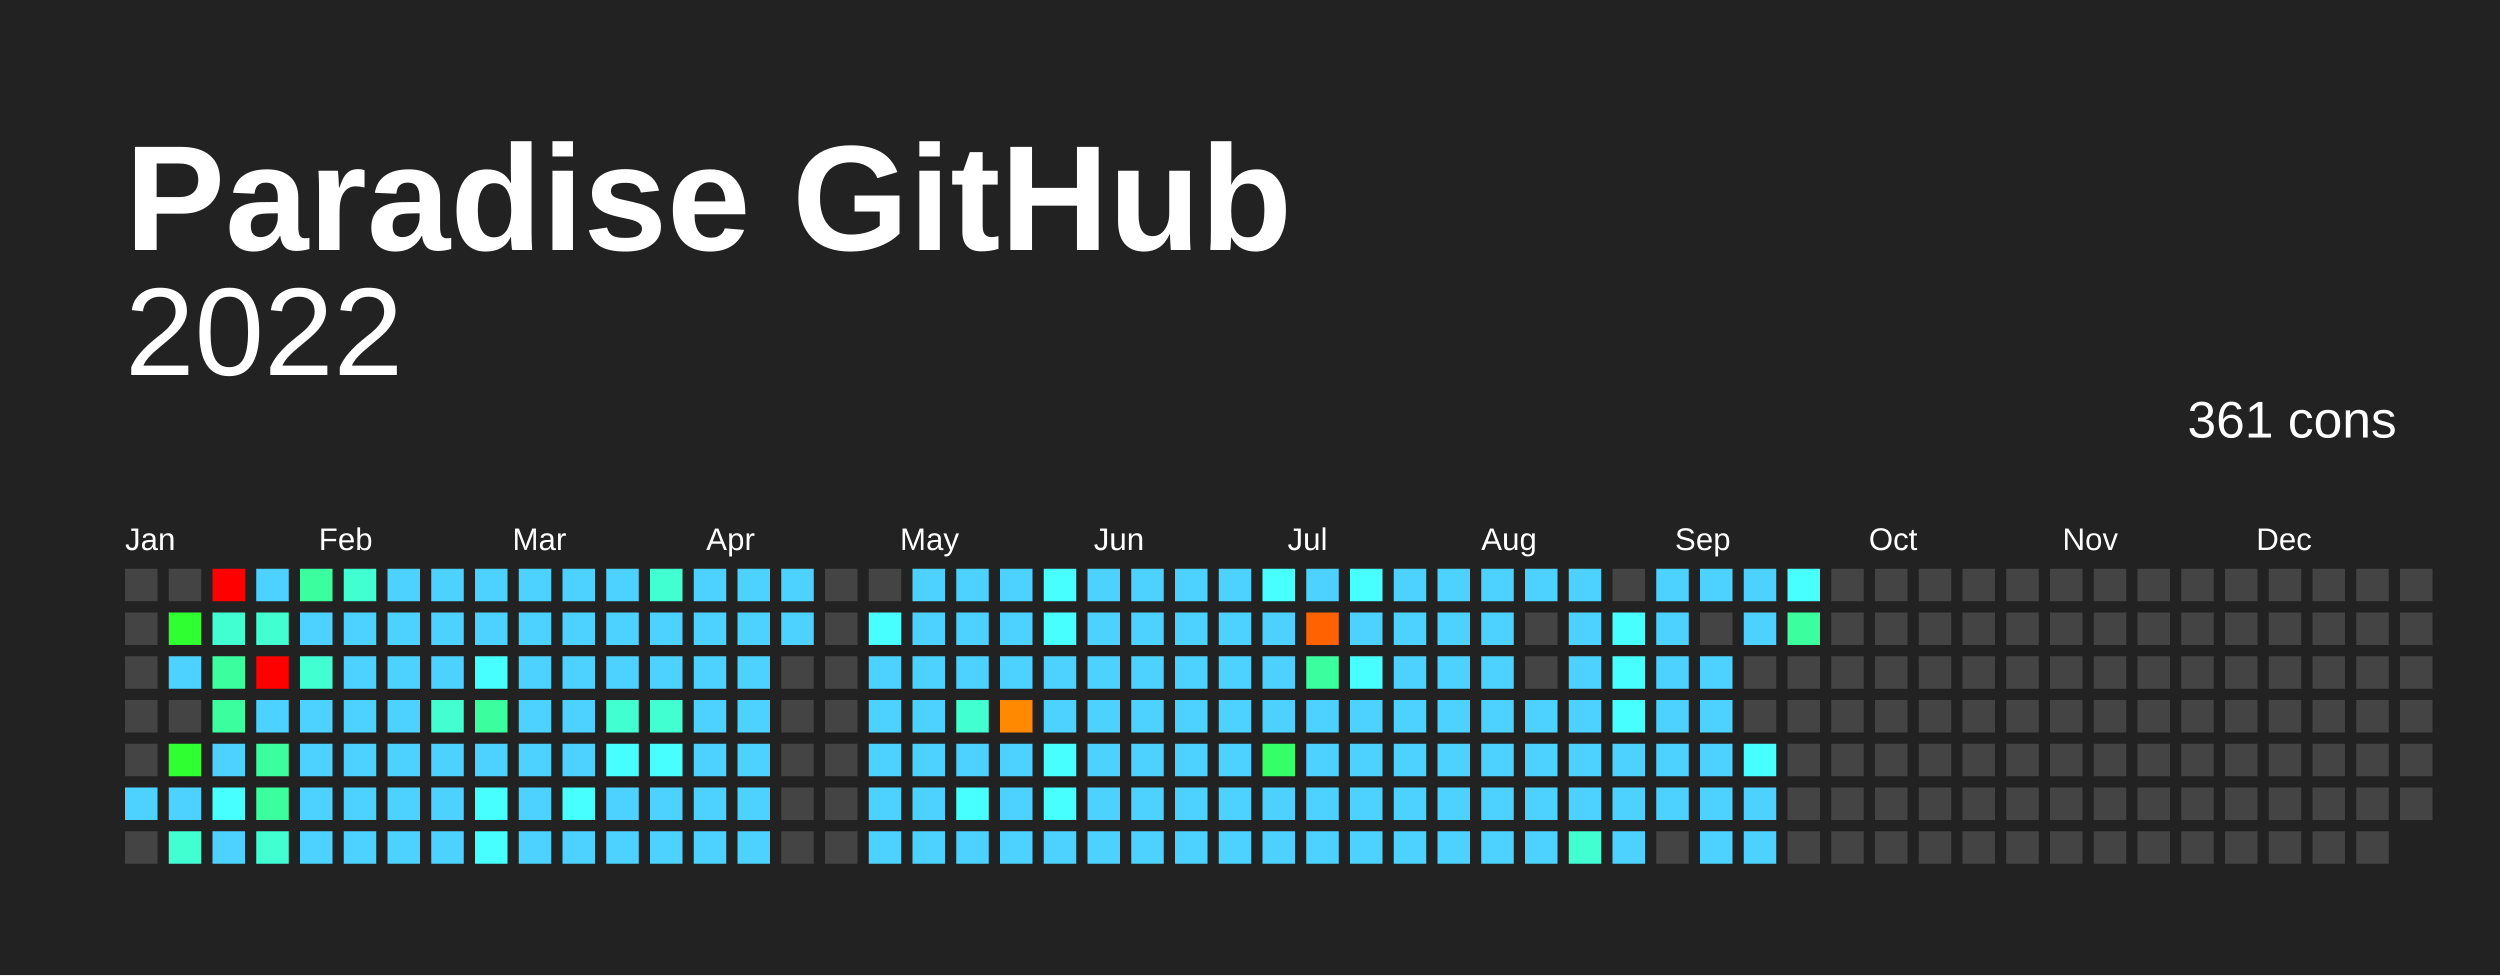
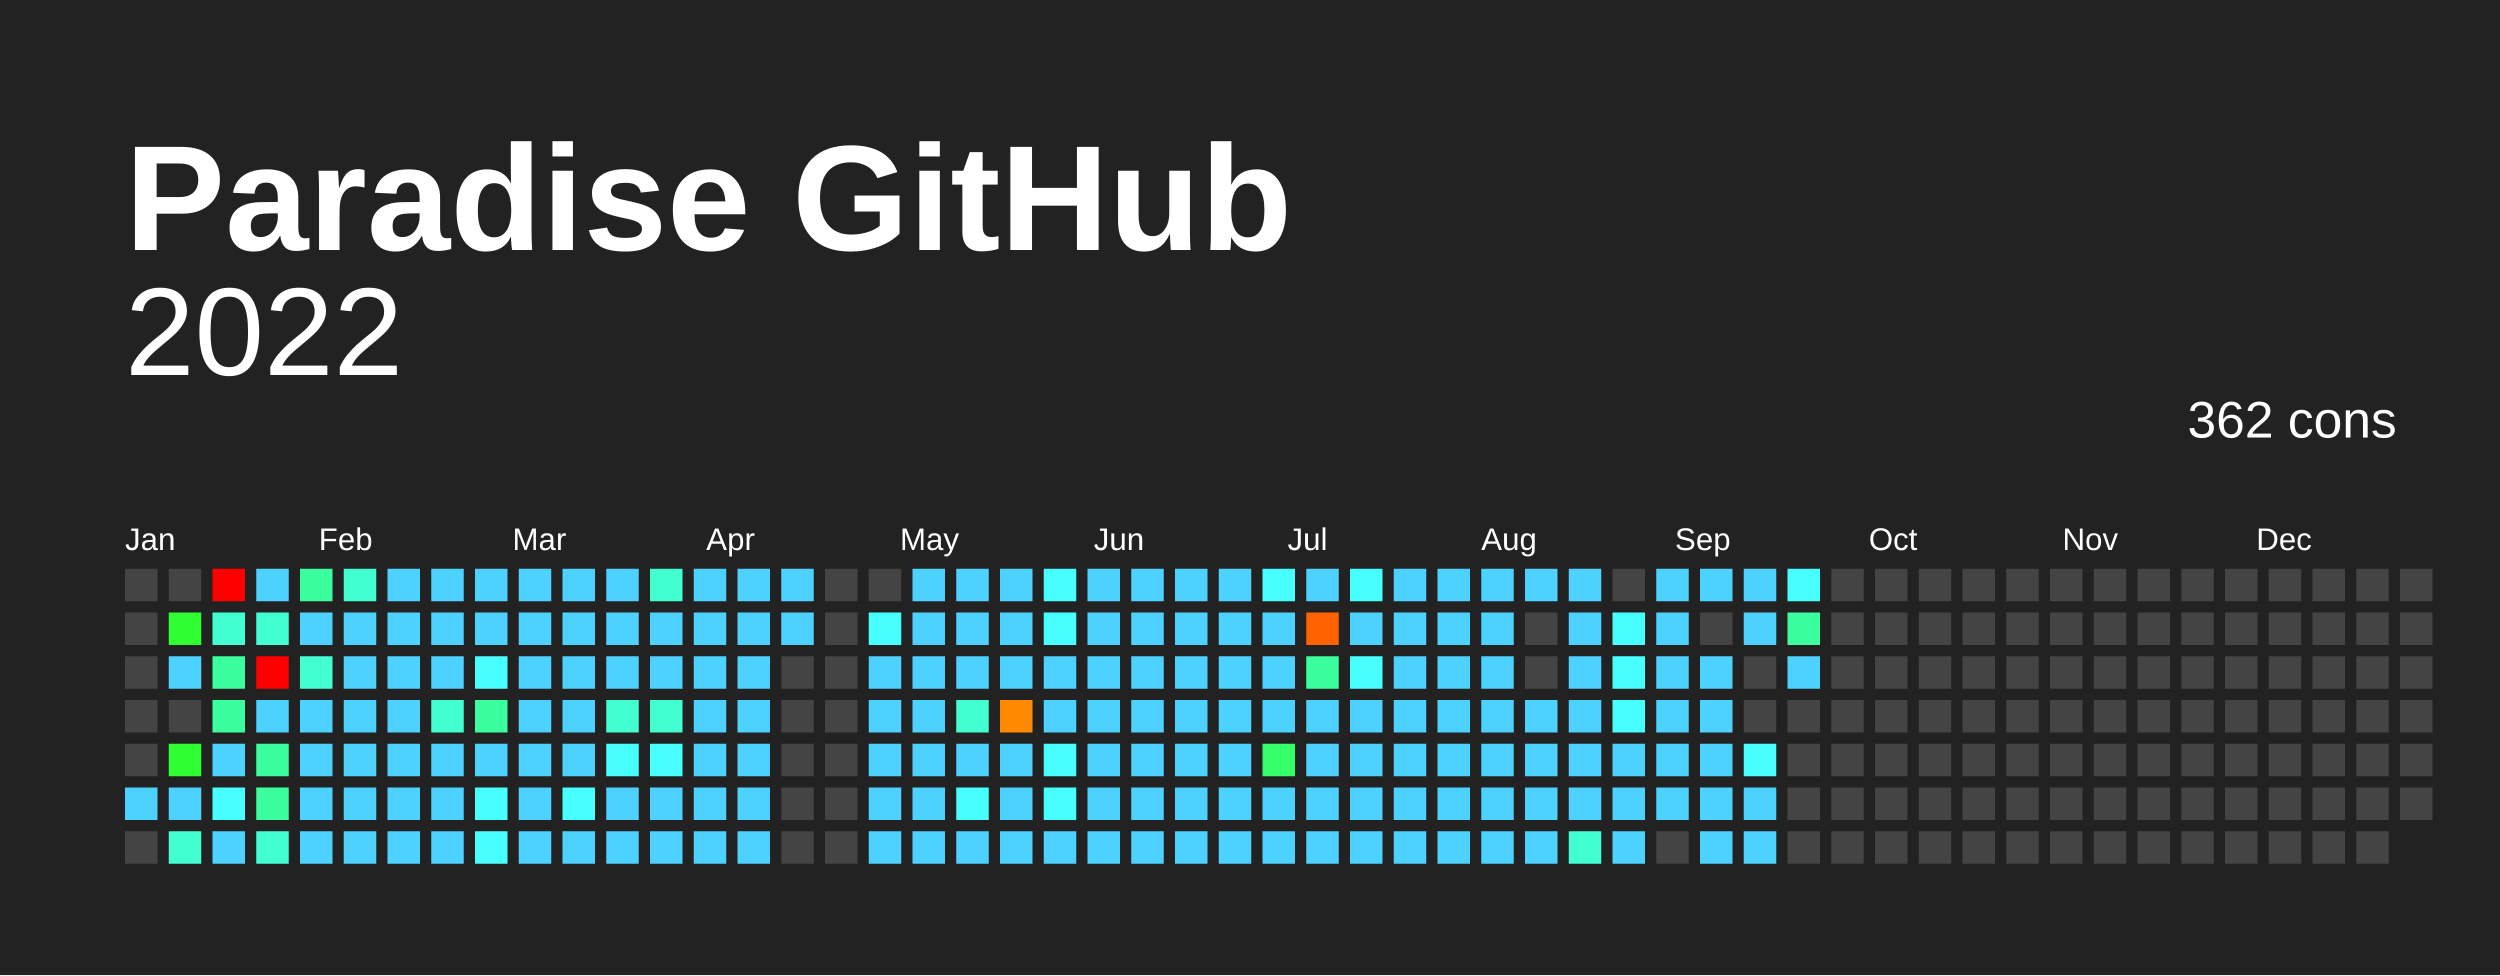
<svg xmlns="http://www.w3.org/2000/svg" baseProfile="full" height="78mm" version="1.1" viewBox="0,0,200,78" width="200mm">
  <defs />
  <rect fill="#222222" height="78" width="200" x="0" y="0" />
  <text fill="#FFFFFF" style="font-size:12px; font-family:Arial; font-weight:bold;" x="10" y="20">Paradise GitHub</text>
  <text alignment-baseline="hanging" fill="#FFFFFF" style="font-size:10.0px; font-family:Arial;" x="10" y="30">2022</text>
-   <text alignment-baseline="hanging" fill="#FFFFFF" style="font-size:4.125px; font-family:Arial;" x="175" y="35">361 cons</text>
+   <text alignment-baseline="hanging" fill="#FFFFFF" style="font-size:4.125px; font-family:Arial;" x="175" y="35">362 cons</text>
  <text fill="#FFFFFF" style="font-size:2.5px; font-family:Arial" x="10.0" y="44">Jan</text>
  <text fill="#FFFFFF" style="font-size:2.5px; font-family:Arial" x="25.5" y="44">Feb</text>
  <text fill="#FFFFFF" style="font-size:2.5px; font-family:Arial" x="41.0" y="44">Mar</text>
  <text fill="#FFFFFF" style="font-size:2.5px; font-family:Arial" x="56.5" y="44">Apr</text>
  <text fill="#FFFFFF" style="font-size:2.5px; font-family:Arial" x="72.0" y="44">May</text>
  <text fill="#FFFFFF" style="font-size:2.5px; font-family:Arial" x="87.5" y="44">Jun</text>
  <text fill="#FFFFFF" style="font-size:2.5px; font-family:Arial" x="103.0" y="44">Jul</text>
  <text fill="#FFFFFF" style="font-size:2.5px; font-family:Arial" x="118.5" y="44">Aug</text>
  <text fill="#FFFFFF" style="font-size:2.5px; font-family:Arial" x="134.0" y="44">Sep</text>
  <text fill="#FFFFFF" style="font-size:2.5px; font-family:Arial" x="149.5" y="44">Oct</text>
  <text fill="#FFFFFF" style="font-size:2.5px; font-family:Arial" x="165.0" y="44">Nov</text>
  <text fill="#FFFFFF" style="font-size:2.5px; font-family:Arial" x="180.5" y="44">Dec</text>
  <rect fill="#444444" height="2.6" width="2.6" x="10.0" y="45.5" />
  <rect fill="#444444" height="2.6" width="2.6" x="10.0" y="49.0" />
  <rect fill="#444444" height="2.6" width="2.6" x="10.0" y="52.5" />
  <rect fill="#444444" height="2.6" width="2.6" x="10.0" y="56.0" />
  <rect fill="#444444" height="2.6" width="2.6" x="10.0" y="59.5" />
  <rect fill="#4dd2ff" height="2.6" width="2.6" x="10.0" y="63.0" />
  <rect fill="#444444" height="2.6" width="2.6" x="10.0" y="66.5" />
  <rect fill="#444444" height="2.6" width="2.6" x="13.5" y="45.5" />
  <rect fill="#2fff30" height="2.6" width="2.6" x="13.5" y="49.0" />
  <rect fill="#4dd2ff" height="2.6" width="2.6" x="13.5" y="52.5" />
  <rect fill="#444444" height="2.6" width="2.6" x="13.5" y="56.0" />
  <rect fill="#2fff30" height="2.6" width="2.6" x="13.5" y="59.5" />
  <rect fill="#4dd2ff" height="2.6" width="2.6" x="13.5" y="63.0" />
  <rect fill="#41ffd0" height="2.6" width="2.6" x="13.5" y="66.5" />
  <rect fill="red" height="2.6" width="2.6" x="17.0" y="45.5" />
  <rect fill="#41ffd0" height="2.6" width="2.6" x="17.0" y="49.0" />
  <rect fill="#3bff9e" height="2.6" width="2.6" x="17.0" y="52.5" />
  <rect fill="#3bff9e" height="2.6" width="2.6" x="17.0" y="56.0" />
  <rect fill="#4dd2ff" height="2.6" width="2.6" x="17.0" y="59.5" />
  <rect fill="#47ffff" height="2.6" width="2.6" x="17.0" y="63.0" />
  <rect fill="#4dd2ff" height="2.6" width="2.6" x="17.0" y="66.5" />
  <rect fill="#4dd2ff" height="2.6" width="2.6" x="20.5" y="45.5" />
  <rect fill="#41ffd0" height="2.6" width="2.6" x="20.5" y="49.0" />
  <rect fill="red" height="2.6" width="2.6" x="20.5" y="52.5" />
  <rect fill="#4dd2ff" height="2.6" width="2.6" x="20.5" y="56.0" />
  <rect fill="#3bff9e" height="2.6" width="2.6" x="20.5" y="59.5" />
  <rect fill="#3bff9e" height="2.6" width="2.6" x="20.5" y="63.0" />
  <rect fill="#41ffd0" height="2.6" width="2.6" x="20.5" y="66.5" />
  <rect fill="#3bff9e" height="2.6" width="2.6" x="24.0" y="45.5" />
  <rect fill="#4dd2ff" height="2.6" width="2.6" x="24.0" y="49.0" />
  <rect fill="#41ffd0" height="2.6" width="2.6" x="24.0" y="52.5" />
  <rect fill="#4dd2ff" height="2.6" width="2.6" x="24.0" y="56.0" />
  <rect fill="#4dd2ff" height="2.6" width="2.6" x="24.0" y="59.5" />
  <rect fill="#4dd2ff" height="2.6" width="2.6" x="24.0" y="63.0" />
  <rect fill="#4dd2ff" height="2.6" width="2.6" x="24.0" y="66.5" />
  <rect fill="#41ffd0" height="2.6" width="2.6" x="27.5" y="45.5" />
  <rect fill="#4dd2ff" height="2.6" width="2.6" x="27.5" y="49.0" />
  <rect fill="#4dd2ff" height="2.6" width="2.6" x="27.5" y="52.5" />
  <rect fill="#4dd2ff" height="2.6" width="2.6" x="27.5" y="56.0" />
  <rect fill="#4dd2ff" height="2.6" width="2.6" x="27.5" y="59.5" />
  <rect fill="#4dd2ff" height="2.6" width="2.6" x="27.5" y="63.0" />
  <rect fill="#4dd2ff" height="2.6" width="2.6" x="27.5" y="66.5" />
  <rect fill="#4dd2ff" height="2.6" width="2.6" x="31.0" y="45.5" />
  <rect fill="#4dd2ff" height="2.6" width="2.6" x="31.0" y="49.0" />
  <rect fill="#4dd2ff" height="2.6" width="2.6" x="31.0" y="52.5" />
  <rect fill="#4dd2ff" height="2.6" width="2.6" x="31.0" y="56.0" />
  <rect fill="#4dd2ff" height="2.6" width="2.6" x="31.0" y="59.5" />
  <rect fill="#4dd2ff" height="2.6" width="2.6" x="31.0" y="63.0" />
  <rect fill="#4dd2ff" height="2.6" width="2.6" x="31.0" y="66.5" />
  <rect fill="#4dd2ff" height="2.6" width="2.6" x="34.5" y="45.5" />
  <rect fill="#4dd2ff" height="2.6" width="2.6" x="34.5" y="49.0" />
  <rect fill="#4dd2ff" height="2.6" width="2.6" x="34.5" y="52.5" />
  <rect fill="#41ffd0" height="2.6" width="2.6" x="34.5" y="56.0" />
  <rect fill="#4dd2ff" height="2.6" width="2.6" x="34.5" y="59.5" />
  <rect fill="#4dd2ff" height="2.6" width="2.6" x="34.5" y="63.0" />
  <rect fill="#4dd2ff" height="2.6" width="2.6" x="34.5" y="66.5" />
  <rect fill="#4dd2ff" height="2.6" width="2.6" x="38.0" y="45.5" />
  <rect fill="#4dd2ff" height="2.6" width="2.6" x="38.0" y="49.0" />
  <rect fill="#47ffff" height="2.6" width="2.6" x="38.0" y="52.5" />
  <rect fill="#3bff9e" height="2.6" width="2.6" x="38.0" y="56.0" />
  <rect fill="#4dd2ff" height="2.6" width="2.6" x="38.0" y="59.5" />
  <rect fill="#47ffff" height="2.6" width="2.6" x="38.0" y="63.0" />
  <rect fill="#47ffff" height="2.6" width="2.6" x="38.0" y="66.5" />
  <rect fill="#4dd2ff" height="2.6" width="2.6" x="41.5" y="45.5" />
  <rect fill="#4dd2ff" height="2.6" width="2.6" x="41.5" y="49.0" />
  <rect fill="#4dd2ff" height="2.6" width="2.6" x="41.5" y="52.5" />
  <rect fill="#4dd2ff" height="2.6" width="2.6" x="41.5" y="56.0" />
  <rect fill="#4dd2ff" height="2.6" width="2.6" x="41.5" y="59.5" />
  <rect fill="#4dd2ff" height="2.6" width="2.6" x="41.5" y="63.0" />
  <rect fill="#4dd2ff" height="2.6" width="2.6" x="41.5" y="66.5" />
  <rect fill="#4dd2ff" height="2.6" width="2.6" x="45.0" y="45.5" />
  <rect fill="#4dd2ff" height="2.6" width="2.6" x="45.0" y="49.0" />
  <rect fill="#4dd2ff" height="2.6" width="2.6" x="45.0" y="52.5" />
  <rect fill="#4dd2ff" height="2.6" width="2.6" x="45.0" y="56.0" />
  <rect fill="#4dd2ff" height="2.6" width="2.6" x="45.0" y="59.5" />
  <rect fill="#47ffff" height="2.6" width="2.6" x="45.0" y="63.0" />
  <rect fill="#4dd2ff" height="2.6" width="2.6" x="45.0" y="66.5" />
  <rect fill="#4dd2ff" height="2.6" width="2.6" x="48.5" y="45.5" />
  <rect fill="#4dd2ff" height="2.6" width="2.6" x="48.5" y="49.0" />
  <rect fill="#4dd2ff" height="2.6" width="2.6" x="48.5" y="52.5" />
  <rect fill="#41ffd0" height="2.6" width="2.6" x="48.5" y="56.0" />
  <rect fill="#47ffff" height="2.6" width="2.6" x="48.5" y="59.5" />
  <rect fill="#4dd2ff" height="2.6" width="2.6" x="48.5" y="63.0" />
  <rect fill="#4dd2ff" height="2.6" width="2.6" x="48.5" y="66.5" />
  <rect fill="#41ffd0" height="2.6" width="2.6" x="52.0" y="45.5" />
  <rect fill="#4dd2ff" height="2.6" width="2.6" x="52.0" y="49.0" />
  <rect fill="#4dd2ff" height="2.6" width="2.6" x="52.0" y="52.5" />
  <rect fill="#41ffd0" height="2.6" width="2.6" x="52.0" y="56.0" />
  <rect fill="#47ffff" height="2.6" width="2.6" x="52.0" y="59.5" />
  <rect fill="#4dd2ff" height="2.6" width="2.6" x="52.0" y="63.0" />
  <rect fill="#4dd2ff" height="2.6" width="2.6" x="52.0" y="66.5" />
  <rect fill="#4dd2ff" height="2.6" width="2.6" x="55.5" y="45.5" />
  <rect fill="#4dd2ff" height="2.6" width="2.6" x="55.5" y="49.0" />
  <rect fill="#4dd2ff" height="2.6" width="2.6" x="55.5" y="52.5" />
  <rect fill="#4dd2ff" height="2.6" width="2.6" x="55.5" y="56.0" />
  <rect fill="#4dd2ff" height="2.6" width="2.6" x="55.5" y="59.5" />
  <rect fill="#4dd2ff" height="2.6" width="2.6" x="55.5" y="63.0" />
  <rect fill="#4dd2ff" height="2.6" width="2.6" x="55.5" y="66.5" />
  <rect fill="#4dd2ff" height="2.6" width="2.6" x="59.0" y="45.5" />
  <rect fill="#4dd2ff" height="2.6" width="2.6" x="59.0" y="49.0" />
  <rect fill="#4dd2ff" height="2.6" width="2.6" x="59.0" y="52.5" />
  <rect fill="#4dd2ff" height="2.6" width="2.6" x="59.0" y="56.0" />
  <rect fill="#4dd2ff" height="2.6" width="2.6" x="59.0" y="59.5" />
  <rect fill="#4dd2ff" height="2.6" width="2.6" x="59.0" y="63.0" />
  <rect fill="#4dd2ff" height="2.6" width="2.6" x="59.0" y="66.5" />
  <rect fill="#4dd2ff" height="2.6" width="2.6" x="62.5" y="45.5" />
  <rect fill="#4dd2ff" height="2.6" width="2.6" x="62.5" y="49.0" />
  <rect fill="#444444" height="2.6" width="2.6" x="62.5" y="52.5" />
  <rect fill="#444444" height="2.6" width="2.6" x="62.5" y="56.0" />
  <rect fill="#444444" height="2.6" width="2.6" x="62.5" y="59.5" />
  <rect fill="#444444" height="2.6" width="2.6" x="62.5" y="63.0" />
  <rect fill="#444444" height="2.6" width="2.6" x="62.5" y="66.5" />
  <rect fill="#444444" height="2.6" width="2.6" x="66.0" y="45.5" />
  <rect fill="#444444" height="2.6" width="2.6" x="66.0" y="49.0" />
  <rect fill="#444444" height="2.6" width="2.6" x="66.0" y="52.5" />
  <rect fill="#444444" height="2.6" width="2.6" x="66.0" y="56.0" />
  <rect fill="#444444" height="2.6" width="2.6" x="66.0" y="59.5" />
  <rect fill="#444444" height="2.6" width="2.6" x="66.0" y="63.0" />
  <rect fill="#444444" height="2.6" width="2.6" x="66.0" y="66.5" />
  <rect fill="#444444" height="2.6" width="2.6" x="69.5" y="45.5" />
  <rect fill="#47ffff" height="2.6" width="2.6" x="69.5" y="49.0" />
  <rect fill="#4dd2ff" height="2.6" width="2.6" x="69.5" y="52.5" />
  <rect fill="#4dd2ff" height="2.6" width="2.6" x="69.5" y="56.0" />
  <rect fill="#4dd2ff" height="2.6" width="2.6" x="69.5" y="59.5" />
  <rect fill="#4dd2ff" height="2.6" width="2.6" x="69.5" y="63.0" />
  <rect fill="#4dd2ff" height="2.6" width="2.6" x="69.5" y="66.5" />
  <rect fill="#4dd2ff" height="2.6" width="2.6" x="73.0" y="45.5" />
  <rect fill="#4dd2ff" height="2.6" width="2.6" x="73.0" y="49.0" />
  <rect fill="#4dd2ff" height="2.6" width="2.6" x="73.0" y="52.5" />
  <rect fill="#4dd2ff" height="2.6" width="2.6" x="73.0" y="56.0" />
  <rect fill="#4dd2ff" height="2.6" width="2.6" x="73.0" y="59.5" />
  <rect fill="#4dd2ff" height="2.6" width="2.6" x="73.0" y="63.0" />
  <rect fill="#4dd2ff" height="2.6" width="2.6" x="73.0" y="66.5" />
  <rect fill="#4dd2ff" height="2.6" width="2.6" x="76.5" y="45.5" />
  <rect fill="#4dd2ff" height="2.6" width="2.6" x="76.5" y="49.0" />
  <rect fill="#4dd2ff" height="2.6" width="2.6" x="76.5" y="52.5" />
  <rect fill="#41ffd0" height="2.6" width="2.6" x="76.5" y="56.0" />
  <rect fill="#4dd2ff" height="2.6" width="2.6" x="76.5" y="59.5" />
  <rect fill="#47ffff" height="2.6" width="2.6" x="76.5" y="63.0" />
  <rect fill="#4dd2ff" height="2.6" width="2.6" x="76.5" y="66.5" />
  <rect fill="#4dd2ff" height="2.6" width="2.6" x="80.0" y="45.5" />
  <rect fill="#4dd2ff" height="2.6" width="2.6" x="80.0" y="49.0" />
  <rect fill="#4dd2ff" height="2.6" width="2.6" x="80.0" y="52.5" />
  <rect fill="#ff8900" height="2.6" width="2.6" x="80.0" y="56.0" />
  <rect fill="#4dd2ff" height="2.6" width="2.6" x="80.0" y="59.5" />
  <rect fill="#4dd2ff" height="2.6" width="2.6" x="80.0" y="63.0" />
  <rect fill="#4dd2ff" height="2.6" width="2.6" x="80.0" y="66.5" />
  <rect fill="#47ffff" height="2.6" width="2.6" x="83.5" y="45.5" />
  <rect fill="#47ffff" height="2.6" width="2.6" x="83.5" y="49.0" />
  <rect fill="#4dd2ff" height="2.6" width="2.6" x="83.5" y="52.5" />
  <rect fill="#4dd2ff" height="2.6" width="2.6" x="83.5" y="56.0" />
  <rect fill="#47ffff" height="2.6" width="2.6" x="83.5" y="59.5" />
  <rect fill="#47ffff" height="2.6" width="2.6" x="83.5" y="63.0" />
  <rect fill="#4dd2ff" height="2.6" width="2.6" x="83.5" y="66.5" />
  <rect fill="#4dd2ff" height="2.6" width="2.6" x="87.0" y="45.5" />
  <rect fill="#4dd2ff" height="2.6" width="2.6" x="87.0" y="49.0" />
  <rect fill="#4dd2ff" height="2.6" width="2.6" x="87.0" y="52.5" />
  <rect fill="#4dd2ff" height="2.6" width="2.6" x="87.0" y="56.0" />
  <rect fill="#4dd2ff" height="2.6" width="2.6" x="87.0" y="59.5" />
  <rect fill="#4dd2ff" height="2.6" width="2.6" x="87.0" y="63.0" />
  <rect fill="#4dd2ff" height="2.6" width="2.6" x="87.0" y="66.5" />
  <rect fill="#4dd2ff" height="2.6" width="2.6" x="90.5" y="45.5" />
  <rect fill="#4dd2ff" height="2.6" width="2.6" x="90.5" y="49.0" />
  <rect fill="#4dd2ff" height="2.6" width="2.6" x="90.5" y="52.5" />
  <rect fill="#4dd2ff" height="2.6" width="2.6" x="90.5" y="56.0" />
  <rect fill="#4dd2ff" height="2.6" width="2.6" x="90.5" y="59.5" />
  <rect fill="#4dd2ff" height="2.6" width="2.6" x="90.5" y="63.0" />
  <rect fill="#4dd2ff" height="2.6" width="2.6" x="90.5" y="66.5" />
  <rect fill="#4dd2ff" height="2.6" width="2.6" x="94.0" y="45.5" />
  <rect fill="#4dd2ff" height="2.6" width="2.6" x="94.0" y="49.0" />
  <rect fill="#4dd2ff" height="2.6" width="2.6" x="94.0" y="52.5" />
  <rect fill="#4dd2ff" height="2.6" width="2.6" x="94.0" y="56.0" />
  <rect fill="#4dd2ff" height="2.6" width="2.6" x="94.0" y="59.5" />
  <rect fill="#4dd2ff" height="2.6" width="2.6" x="94.0" y="63.0" />
  <rect fill="#4dd2ff" height="2.6" width="2.6" x="94.0" y="66.5" />
  <rect fill="#4dd2ff" height="2.6" width="2.6" x="97.5" y="45.5" />
  <rect fill="#4dd2ff" height="2.6" width="2.6" x="97.5" y="49.0" />
  <rect fill="#4dd2ff" height="2.6" width="2.6" x="97.5" y="52.5" />
  <rect fill="#4dd2ff" height="2.6" width="2.6" x="97.5" y="56.0" />
  <rect fill="#4dd2ff" height="2.6" width="2.6" x="97.5" y="59.5" />
  <rect fill="#4dd2ff" height="2.6" width="2.6" x="97.5" y="63.0" />
  <rect fill="#4dd2ff" height="2.6" width="2.6" x="97.5" y="66.5" />
  <rect fill="#47ffff" height="2.6" width="2.6" x="101.0" y="45.5" />
  <rect fill="#4dd2ff" height="2.6" width="2.6" x="101.0" y="49.0" />
  <rect fill="#4dd2ff" height="2.6" width="2.6" x="101.0" y="52.5" />
  <rect fill="#4dd2ff" height="2.6" width="2.6" x="101.0" y="56.0" />
  <rect fill="#35ff68" height="2.6" width="2.6" x="101.0" y="59.5" />
  <rect fill="#4dd2ff" height="2.6" width="2.6" x="101.0" y="63.0" />
  <rect fill="#4dd2ff" height="2.6" width="2.6" x="101.0" y="66.5" />
  <rect fill="#4dd2ff" height="2.6" width="2.6" x="104.5" y="45.5" />
  <rect fill="#ff6200" height="2.6" width="2.6" x="104.5" y="49.0" />
  <rect fill="#3bff9e" height="2.6" width="2.6" x="104.5" y="52.5" />
  <rect fill="#4dd2ff" height="2.6" width="2.6" x="104.5" y="56.0" />
  <rect fill="#4dd2ff" height="2.6" width="2.6" x="104.5" y="59.5" />
  <rect fill="#4dd2ff" height="2.6" width="2.6" x="104.5" y="63.0" />
  <rect fill="#4dd2ff" height="2.6" width="2.6" x="104.5" y="66.5" />
  <rect fill="#47ffff" height="2.6" width="2.6" x="108.0" y="45.5" />
  <rect fill="#4dd2ff" height="2.6" width="2.6" x="108.0" y="49.0" />
  <rect fill="#47ffff" height="2.6" width="2.6" x="108.0" y="52.5" />
  <rect fill="#4dd2ff" height="2.6" width="2.6" x="108.0" y="56.0" />
  <rect fill="#4dd2ff" height="2.6" width="2.6" x="108.0" y="59.5" />
  <rect fill="#4dd2ff" height="2.6" width="2.6" x="108.0" y="63.0" />
  <rect fill="#4dd2ff" height="2.6" width="2.6" x="108.0" y="66.5" />
  <rect fill="#4dd2ff" height="2.6" width="2.6" x="111.5" y="45.5" />
  <rect fill="#4dd2ff" height="2.6" width="2.6" x="111.5" y="49.0" />
  <rect fill="#4dd2ff" height="2.6" width="2.6" x="111.5" y="52.5" />
  <rect fill="#4dd2ff" height="2.6" width="2.6" x="111.5" y="56.0" />
  <rect fill="#4dd2ff" height="2.6" width="2.6" x="111.5" y="59.5" />
  <rect fill="#4dd2ff" height="2.6" width="2.6" x="111.5" y="63.0" />
  <rect fill="#4dd2ff" height="2.6" width="2.6" x="111.5" y="66.5" />
  <rect fill="#4dd2ff" height="2.6" width="2.6" x="115.0" y="45.5" />
  <rect fill="#4dd2ff" height="2.6" width="2.6" x="115.0" y="49.0" />
  <rect fill="#4dd2ff" height="2.6" width="2.6" x="115.0" y="52.5" />
  <rect fill="#4dd2ff" height="2.6" width="2.6" x="115.0" y="56.0" />
  <rect fill="#4dd2ff" height="2.6" width="2.6" x="115.0" y="59.5" />
  <rect fill="#4dd2ff" height="2.6" width="2.6" x="115.0" y="63.0" />
  <rect fill="#4dd2ff" height="2.6" width="2.6" x="115.0" y="66.5" />
  <rect fill="#4dd2ff" height="2.6" width="2.6" x="118.5" y="45.5" />
  <rect fill="#4dd2ff" height="2.6" width="2.6" x="118.5" y="49.0" />
  <rect fill="#4dd2ff" height="2.6" width="2.6" x="118.5" y="52.5" />
  <rect fill="#4dd2ff" height="2.6" width="2.6" x="118.5" y="56.0" />
  <rect fill="#4dd2ff" height="2.6" width="2.6" x="118.5" y="59.5" />
  <rect fill="#4dd2ff" height="2.6" width="2.6" x="118.5" y="63.0" />
  <rect fill="#4dd2ff" height="2.6" width="2.6" x="118.5" y="66.5" />
  <rect fill="#4dd2ff" height="2.6" width="2.6" x="122.0" y="45.5" />
  <rect fill="#444444" height="2.6" width="2.6" x="122.0" y="49.0" />
  <rect fill="#444444" height="2.6" width="2.6" x="122.0" y="52.5" />
  <rect fill="#4dd2ff" height="2.6" width="2.6" x="122.0" y="56.0" />
  <rect fill="#4dd2ff" height="2.6" width="2.6" x="122.0" y="59.5" />
  <rect fill="#4dd2ff" height="2.6" width="2.6" x="122.0" y="63.0" />
  <rect fill="#4dd2ff" height="2.6" width="2.6" x="122.0" y="66.5" />
  <rect fill="#4dd2ff" height="2.6" width="2.6" x="125.5" y="45.5" />
  <rect fill="#4dd2ff" height="2.6" width="2.6" x="125.5" y="49.0" />
  <rect fill="#4dd2ff" height="2.6" width="2.6" x="125.5" y="52.5" />
  <rect fill="#4dd2ff" height="2.6" width="2.6" x="125.5" y="56.0" />
  <rect fill="#4dd2ff" height="2.6" width="2.6" x="125.5" y="59.5" />
  <rect fill="#4dd2ff" height="2.6" width="2.6" x="125.5" y="63.0" />
  <rect fill="#41ffd0" height="2.6" width="2.6" x="125.5" y="66.5" />
  <rect fill="#444444" height="2.6" width="2.6" x="129.0" y="45.5" />
  <rect fill="#47ffff" height="2.6" width="2.6" x="129.0" y="49.0" />
  <rect fill="#47ffff" height="2.6" width="2.6" x="129.0" y="52.5" />
  <rect fill="#47ffff" height="2.6" width="2.6" x="129.0" y="56.0" />
  <rect fill="#4dd2ff" height="2.6" width="2.6" x="129.0" y="59.5" />
  <rect fill="#4dd2ff" height="2.6" width="2.6" x="129.0" y="63.0" />
  <rect fill="#4dd2ff" height="2.6" width="2.6" x="129.0" y="66.5" />
  <rect fill="#4dd2ff" height="2.6" width="2.6" x="132.5" y="45.5" />
  <rect fill="#4dd2ff" height="2.6" width="2.6" x="132.5" y="49.0" />
  <rect fill="#4dd2ff" height="2.6" width="2.6" x="132.5" y="52.5" />
  <rect fill="#4dd2ff" height="2.6" width="2.6" x="132.5" y="56.0" />
  <rect fill="#4dd2ff" height="2.6" width="2.6" x="132.5" y="59.5" />
  <rect fill="#4dd2ff" height="2.6" width="2.6" x="132.5" y="63.0" />
  <rect fill="#444444" height="2.6" width="2.6" x="132.5" y="66.5" />
  <rect fill="#4dd2ff" height="2.6" width="2.6" x="136.0" y="45.5" />
  <rect fill="#444444" height="2.6" width="2.6" x="136.0" y="49.0" />
  <rect fill="#4dd2ff" height="2.6" width="2.6" x="136.0" y="52.5" />
  <rect fill="#4dd2ff" height="2.6" width="2.6" x="136.0" y="56.0" />
  <rect fill="#4dd2ff" height="2.6" width="2.6" x="136.0" y="59.5" />
  <rect fill="#4dd2ff" height="2.6" width="2.6" x="136.0" y="63.0" />
  <rect fill="#4dd2ff" height="2.6" width="2.6" x="136.0" y="66.5" />
  <rect fill="#4dd2ff" height="2.6" width="2.6" x="139.5" y="45.5" />
  <rect fill="#4dd2ff" height="2.6" width="2.6" x="139.5" y="49.0" />
  <rect fill="#444444" height="2.6" width="2.6" x="139.5" y="52.5" />
  <rect fill="#444444" height="2.6" width="2.6" x="139.5" y="56.0" />
  <rect fill="#47ffff" height="2.6" width="2.6" x="139.5" y="59.5" />
  <rect fill="#4dd2ff" height="2.6" width="2.6" x="139.5" y="63.0" />
  <rect fill="#4dd2ff" height="2.6" width="2.6" x="139.5" y="66.5" />
  <rect fill="#47ffff" height="2.6" width="2.6" x="143.0" y="45.5" />
  <rect fill="#3bff9e" height="2.6" width="2.6" x="143.0" y="49.0" />
-   <rect fill="#444444" height="2.6" width="2.6" x="143.0" y="52.5" />
+   <rect fill="#4dd2ff" height="2.6" width="2.6" x="143.0" y="52.5" />
  <rect fill="#444444" height="2.6" width="2.6" x="143.0" y="56.0" />
  <rect fill="#444444" height="2.6" width="2.6" x="143.0" y="59.5" />
  <rect fill="#444444" height="2.6" width="2.6" x="143.0" y="63.0" />
  <rect fill="#444444" height="2.6" width="2.6" x="143.0" y="66.5" />
  <rect fill="#444444" height="2.6" width="2.6" x="146.5" y="45.5" />
  <rect fill="#444444" height="2.6" width="2.6" x="146.5" y="49.0" />
  <rect fill="#444444" height="2.6" width="2.6" x="146.5" y="52.5" />
  <rect fill="#444444" height="2.6" width="2.6" x="146.5" y="56.0" />
  <rect fill="#444444" height="2.6" width="2.6" x="146.5" y="59.5" />
  <rect fill="#444444" height="2.6" width="2.6" x="146.5" y="63.0" />
  <rect fill="#444444" height="2.6" width="2.6" x="146.5" y="66.5" />
  <rect fill="#444444" height="2.6" width="2.6" x="150.0" y="45.5" />
  <rect fill="#444444" height="2.6" width="2.6" x="150.0" y="49.0" />
  <rect fill="#444444" height="2.6" width="2.6" x="150.0" y="52.5" />
  <rect fill="#444444" height="2.6" width="2.6" x="150.0" y="56.0" />
  <rect fill="#444444" height="2.6" width="2.6" x="150.0" y="59.5" />
  <rect fill="#444444" height="2.6" width="2.6" x="150.0" y="63.0" />
  <rect fill="#444444" height="2.6" width="2.6" x="150.0" y="66.5" />
  <rect fill="#444444" height="2.6" width="2.6" x="153.5" y="45.5" />
  <rect fill="#444444" height="2.6" width="2.6" x="153.5" y="49.0" />
  <rect fill="#444444" height="2.6" width="2.6" x="153.5" y="52.5" />
  <rect fill="#444444" height="2.6" width="2.6" x="153.5" y="56.0" />
  <rect fill="#444444" height="2.6" width="2.6" x="153.5" y="59.5" />
  <rect fill="#444444" height="2.6" width="2.6" x="153.5" y="63.0" />
  <rect fill="#444444" height="2.6" width="2.6" x="153.5" y="66.5" />
  <rect fill="#444444" height="2.6" width="2.6" x="157.0" y="45.5" />
  <rect fill="#444444" height="2.6" width="2.6" x="157.0" y="49.0" />
  <rect fill="#444444" height="2.6" width="2.6" x="157.0" y="52.5" />
  <rect fill="#444444" height="2.6" width="2.6" x="157.0" y="56.0" />
  <rect fill="#444444" height="2.6" width="2.6" x="157.0" y="59.5" />
  <rect fill="#444444" height="2.6" width="2.6" x="157.0" y="63.0" />
  <rect fill="#444444" height="2.6" width="2.6" x="157.0" y="66.5" />
  <rect fill="#444444" height="2.6" width="2.6" x="160.5" y="45.5" />
  <rect fill="#444444" height="2.6" width="2.6" x="160.5" y="49.0" />
  <rect fill="#444444" height="2.6" width="2.6" x="160.5" y="52.5" />
  <rect fill="#444444" height="2.6" width="2.6" x="160.5" y="56.0" />
  <rect fill="#444444" height="2.6" width="2.6" x="160.5" y="59.5" />
  <rect fill="#444444" height="2.6" width="2.6" x="160.5" y="63.0" />
  <rect fill="#444444" height="2.6" width="2.6" x="160.5" y="66.5" />
  <rect fill="#444444" height="2.6" width="2.6" x="164.0" y="45.5" />
  <rect fill="#444444" height="2.6" width="2.6" x="164.0" y="49.0" />
  <rect fill="#444444" height="2.6" width="2.6" x="164.0" y="52.5" />
  <rect fill="#444444" height="2.6" width="2.6" x="164.0" y="56.0" />
  <rect fill="#444444" height="2.6" width="2.6" x="164.0" y="59.5" />
  <rect fill="#444444" height="2.6" width="2.6" x="164.0" y="63.0" />
  <rect fill="#444444" height="2.6" width="2.6" x="164.0" y="66.5" />
  <rect fill="#444444" height="2.6" width="2.6" x="167.5" y="45.5" />
  <rect fill="#444444" height="2.6" width="2.6" x="167.5" y="49.0" />
  <rect fill="#444444" height="2.6" width="2.6" x="167.5" y="52.5" />
  <rect fill="#444444" height="2.6" width="2.6" x="167.5" y="56.0" />
  <rect fill="#444444" height="2.6" width="2.6" x="167.5" y="59.5" />
  <rect fill="#444444" height="2.6" width="2.6" x="167.5" y="63.0" />
  <rect fill="#444444" height="2.6" width="2.6" x="167.5" y="66.5" />
  <rect fill="#444444" height="2.6" width="2.6" x="171.0" y="45.5" />
  <rect fill="#444444" height="2.6" width="2.6" x="171.0" y="49.0" />
  <rect fill="#444444" height="2.6" width="2.6" x="171.0" y="52.5" />
  <rect fill="#444444" height="2.6" width="2.6" x="171.0" y="56.0" />
  <rect fill="#444444" height="2.6" width="2.6" x="171.0" y="59.5" />
  <rect fill="#444444" height="2.6" width="2.6" x="171.0" y="63.0" />
  <rect fill="#444444" height="2.6" width="2.6" x="171.0" y="66.5" />
  <rect fill="#444444" height="2.6" width="2.6" x="174.5" y="45.5" />
  <rect fill="#444444" height="2.6" width="2.6" x="174.5" y="49.0" />
  <rect fill="#444444" height="2.6" width="2.6" x="174.5" y="52.5" />
  <rect fill="#444444" height="2.6" width="2.6" x="174.5" y="56.0" />
  <rect fill="#444444" height="2.6" width="2.6" x="174.5" y="59.5" />
  <rect fill="#444444" height="2.6" width="2.6" x="174.5" y="63.0" />
  <rect fill="#444444" height="2.6" width="2.6" x="174.5" y="66.5" />
  <rect fill="#444444" height="2.6" width="2.6" x="178.0" y="45.5" />
  <rect fill="#444444" height="2.6" width="2.6" x="178.0" y="49.0" />
  <rect fill="#444444" height="2.6" width="2.6" x="178.0" y="52.5" />
  <rect fill="#444444" height="2.6" width="2.6" x="178.0" y="56.0" />
  <rect fill="#444444" height="2.6" width="2.6" x="178.0" y="59.5" />
  <rect fill="#444444" height="2.6" width="2.6" x="178.0" y="63.0" />
  <rect fill="#444444" height="2.6" width="2.6" x="178.0" y="66.5" />
  <rect fill="#444444" height="2.6" width="2.6" x="181.5" y="45.5" />
  <rect fill="#444444" height="2.6" width="2.6" x="181.5" y="49.0" />
  <rect fill="#444444" height="2.6" width="2.6" x="181.5" y="52.5" />
  <rect fill="#444444" height="2.6" width="2.6" x="181.5" y="56.0" />
  <rect fill="#444444" height="2.6" width="2.6" x="181.5" y="59.5" />
  <rect fill="#444444" height="2.6" width="2.6" x="181.5" y="63.0" />
  <rect fill="#444444" height="2.6" width="2.6" x="181.5" y="66.5" />
  <rect fill="#444444" height="2.6" width="2.6" x="185.0" y="45.5" />
  <rect fill="#444444" height="2.6" width="2.6" x="185.0" y="49.0" />
  <rect fill="#444444" height="2.6" width="2.6" x="185.0" y="52.5" />
  <rect fill="#444444" height="2.6" width="2.6" x="185.0" y="56.0" />
  <rect fill="#444444" height="2.6" width="2.6" x="185.0" y="59.5" />
  <rect fill="#444444" height="2.6" width="2.6" x="185.0" y="63.0" />
  <rect fill="#444444" height="2.6" width="2.6" x="185.0" y="66.5" />
  <rect fill="#444444" height="2.6" width="2.6" x="188.5" y="45.5" />
  <rect fill="#444444" height="2.6" width="2.6" x="188.5" y="49.0" />
  <rect fill="#444444" height="2.6" width="2.6" x="188.5" y="52.5" />
  <rect fill="#444444" height="2.6" width="2.6" x="188.5" y="56.0" />
  <rect fill="#444444" height="2.6" width="2.6" x="188.5" y="59.5" />
  <rect fill="#444444" height="2.6" width="2.6" x="188.5" y="63.0" />
  <rect fill="#444444" height="2.6" width="2.6" x="188.5" y="66.5" />
  <rect fill="#444444" height="2.6" width="2.6" x="192.0" y="45.5" />
  <rect fill="#444444" height="2.6" width="2.6" x="192.0" y="49.0" />
  <rect fill="#444444" height="2.6" width="2.6" x="192.0" y="52.5" />
  <rect fill="#444444" height="2.6" width="2.6" x="192.0" y="56.0" />
  <rect fill="#444444" height="2.6" width="2.6" x="192.0" y="59.5" />
  <rect fill="#444444" height="2.6" width="2.6" x="192.0" y="63.0" />
</svg>
